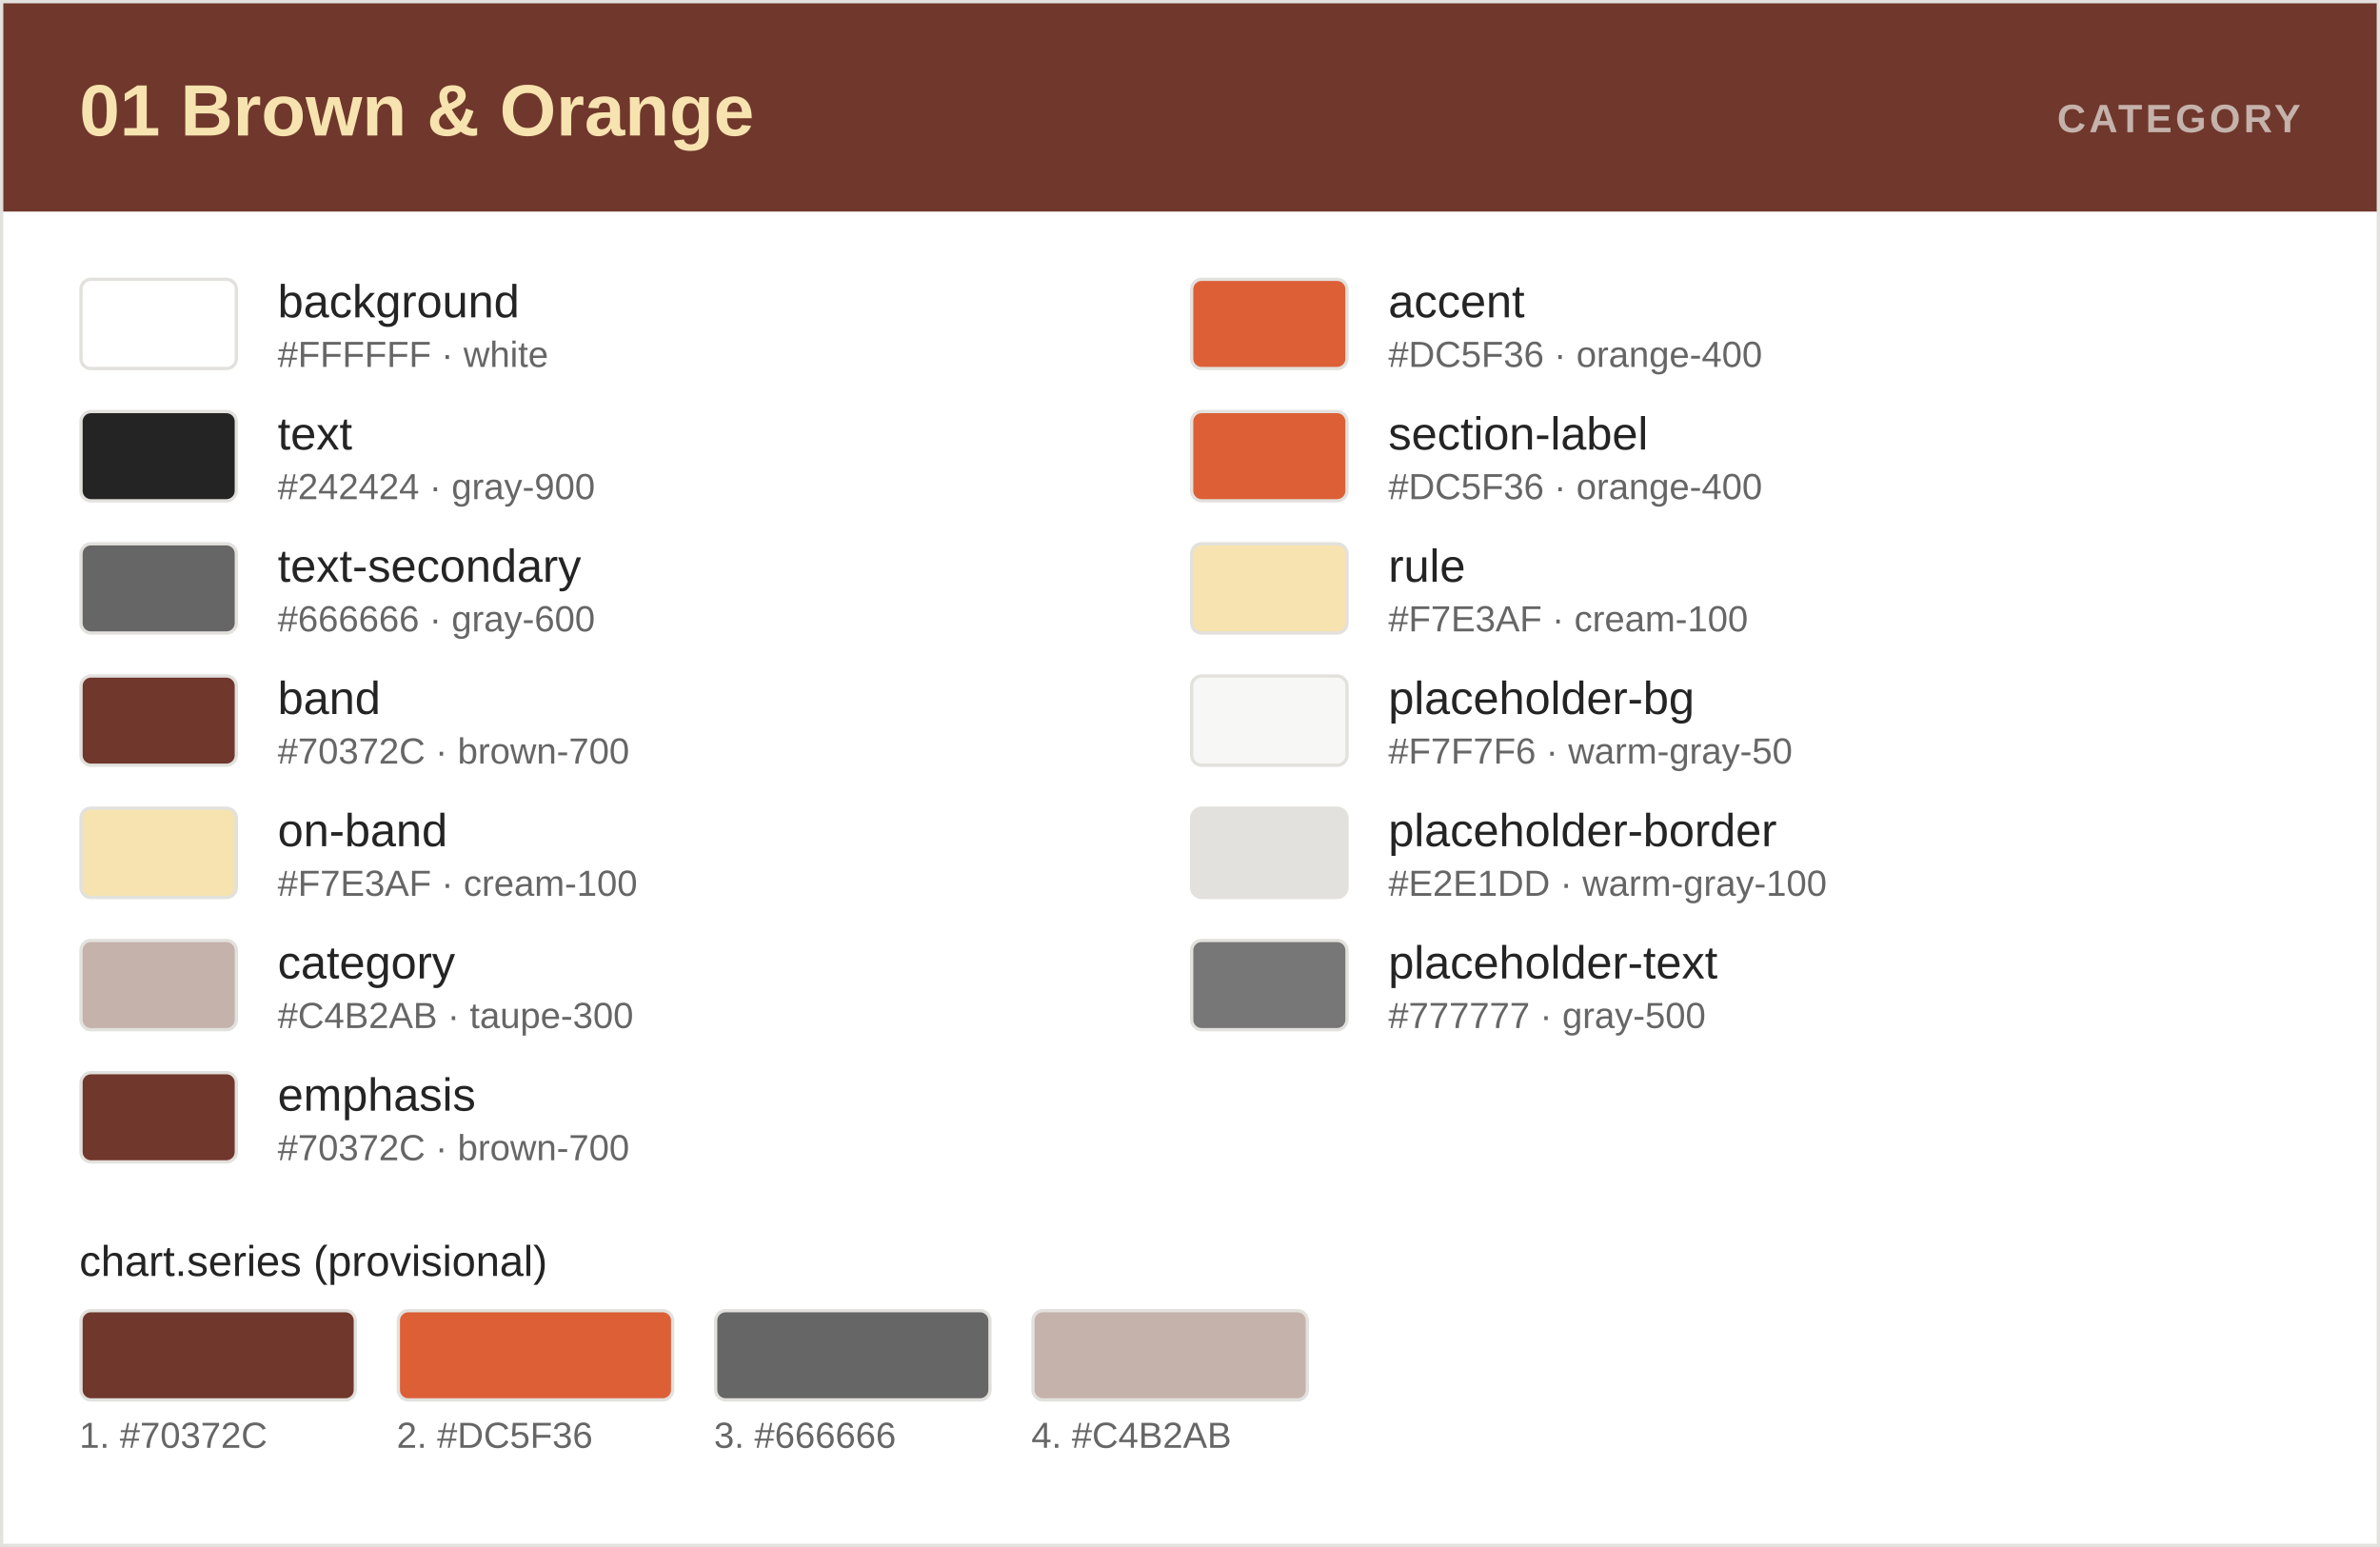
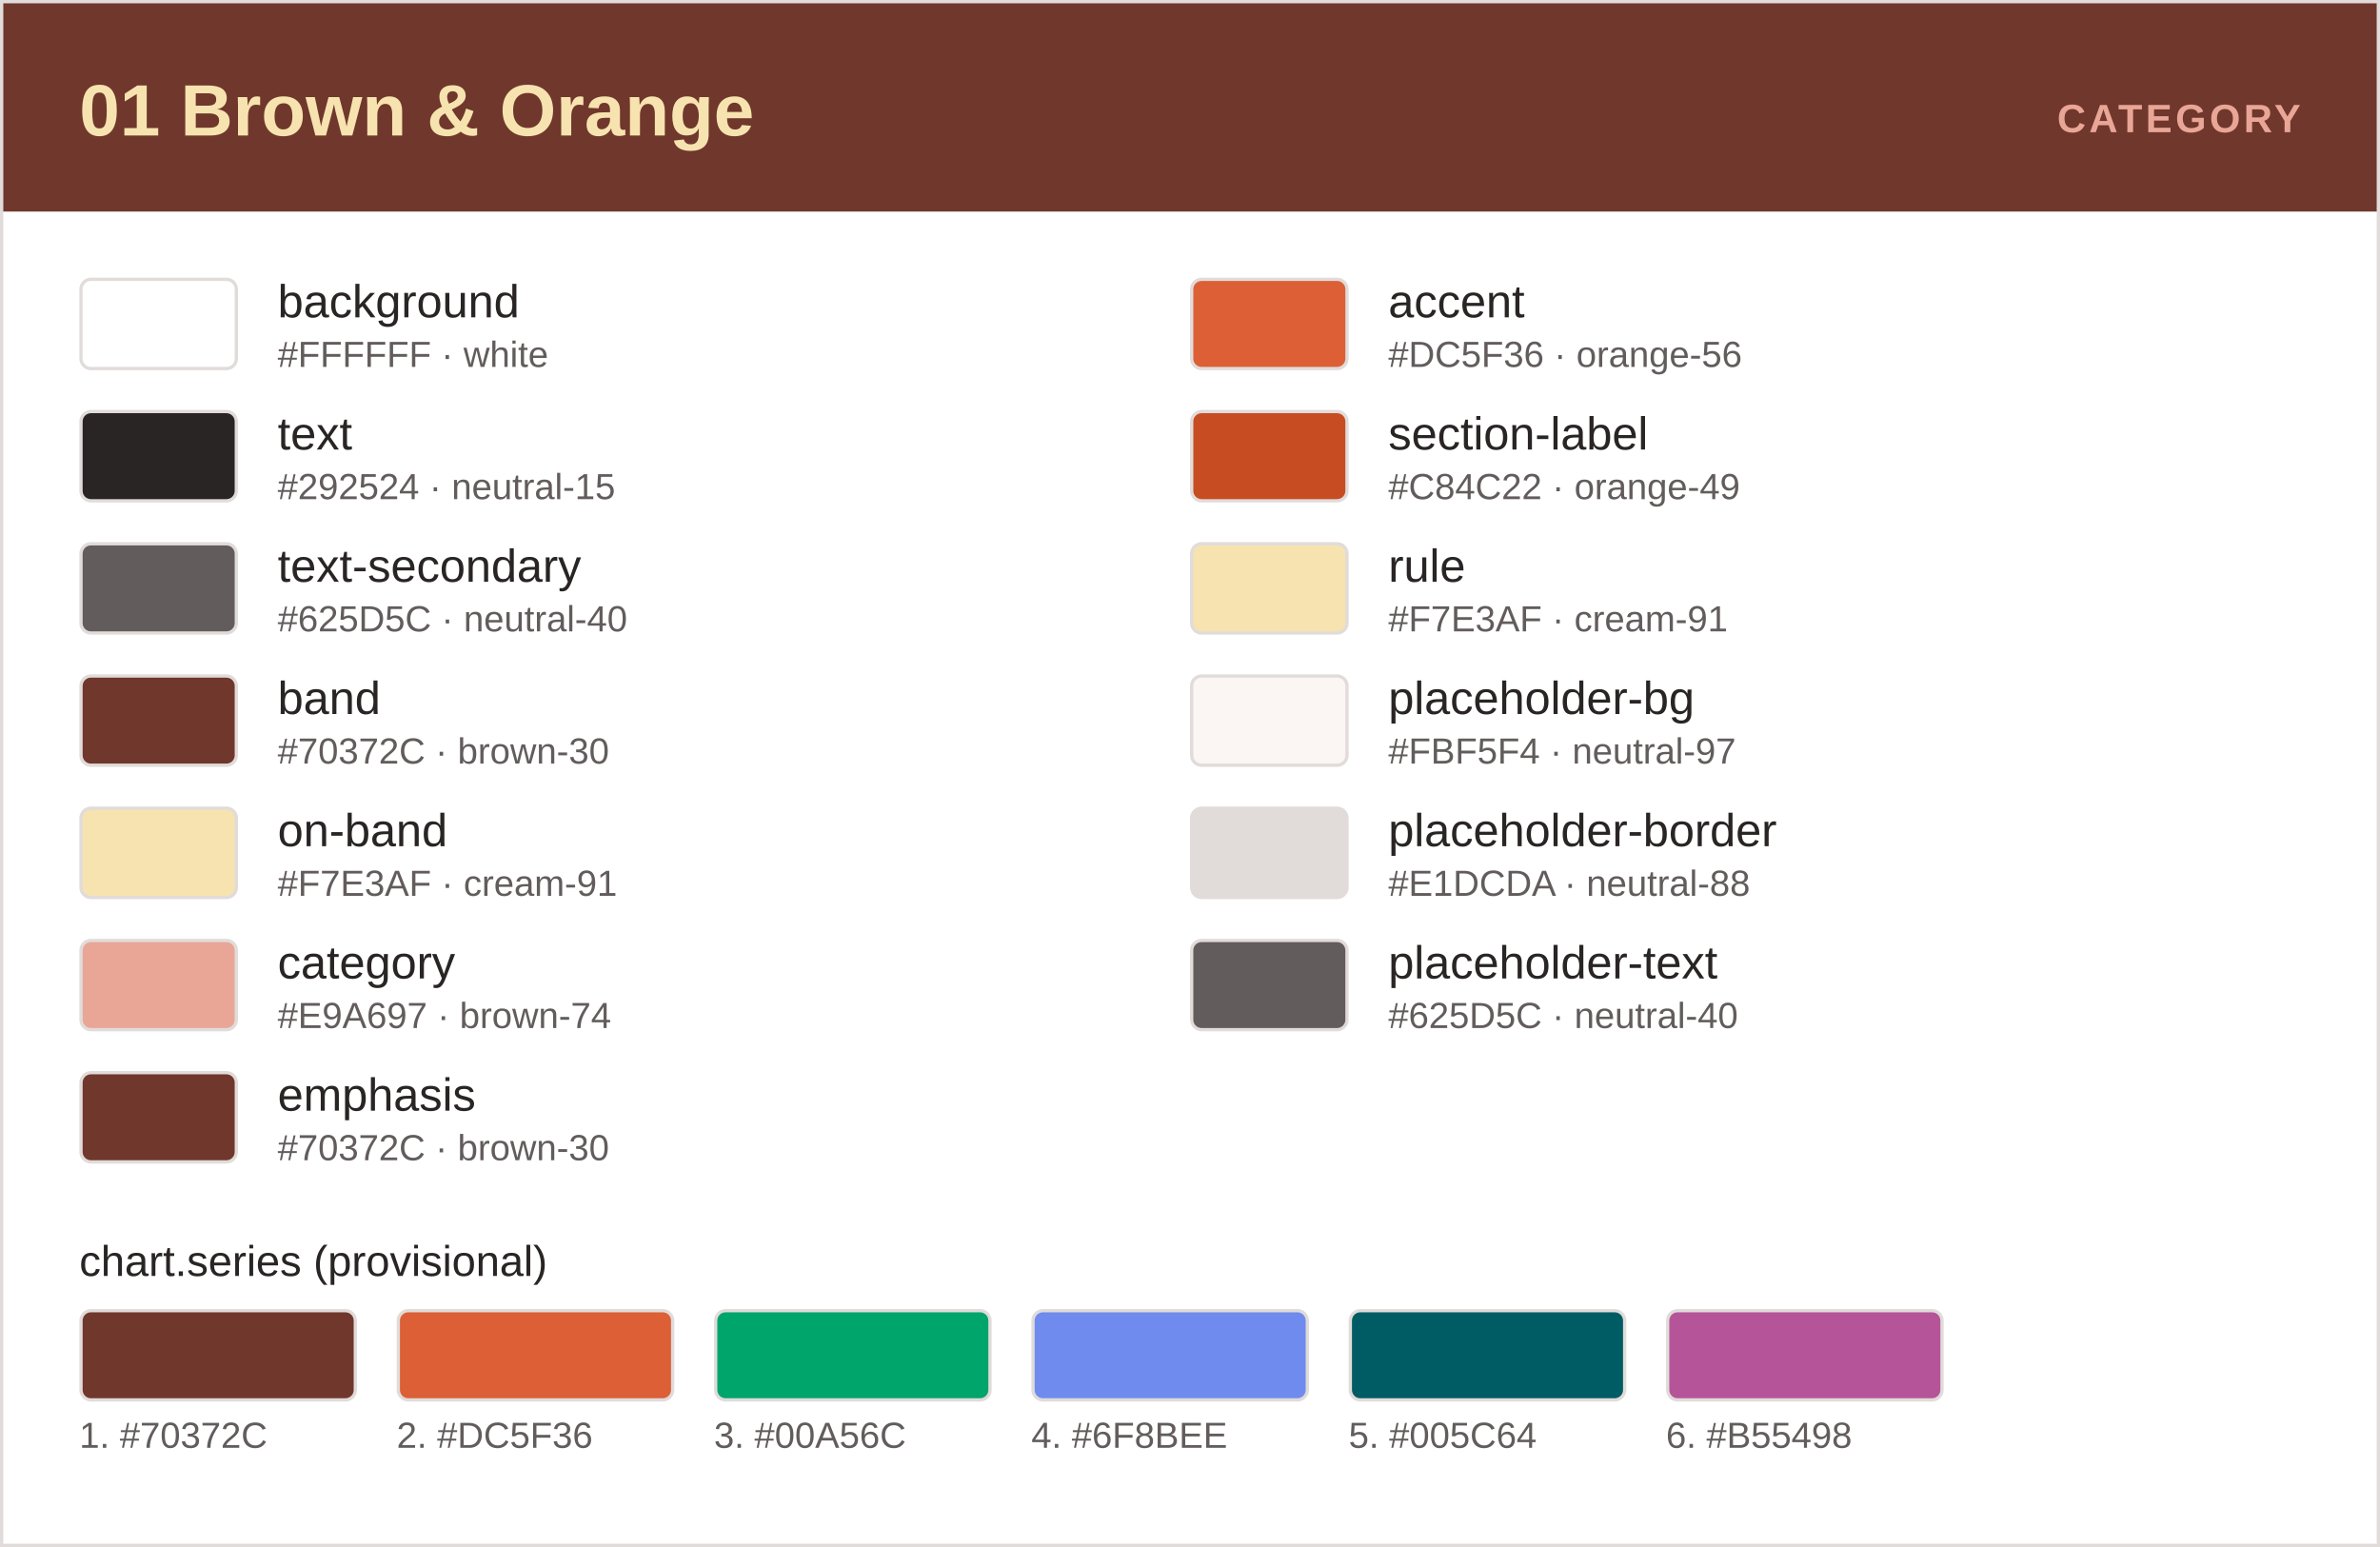
<svg xmlns="http://www.w3.org/2000/svg" width="720" height="468" viewBox="0 0 720 468" font-family="Arial, Helvetica, sans-serif" role="img">
  <rect width="720" height="468" fill="#FFFFFF" />
  <rect width="720" height="64" fill="#70372C" />
  <text x="24" y="41" font-size="22" fill="#F7E3AF" font-weight="bold">01  Brown &amp; Orange</text>
-   <text x="696" y="40" font-size="12" fill="#C4B2AB" font-weight="bold" text-anchor="end" letter-spacing="1">CATEGORY</text>
-   <rect x="24.5" y="84.5" width="47" height="27" rx="3" fill="#FFFFFF" stroke="#E2E1DD" />
-   <text x="84" y="96" font-size="14" fill="#242424">background</text>
-   <text x="84" y="111" font-size="11" fill="#666666">#FFFFFF · white</text>
-   <rect x="24.5" y="124.5" width="47" height="27" rx="3" fill="#242424" stroke="#E2E1DD" />
-   <text x="84" y="136" font-size="14" fill="#242424">text</text>
-   <text x="84" y="151" font-size="11" fill="#666666">#242424 · gray-900</text>
-   <rect x="24.5" y="164.5" width="47" height="27" rx="3" fill="#666666" stroke="#E2E1DD" />
-   <text x="84" y="176" font-size="14" fill="#242424">text-secondary</text>
-   <text x="84" y="191" font-size="11" fill="#666666">#666666 · gray-600</text>
-   <rect x="24.5" y="204.5" width="47" height="27" rx="3" fill="#70372C" stroke="#E2E1DD" />
-   <text x="84" y="216" font-size="14" fill="#242424">band</text>
-   <text x="84" y="231" font-size="11" fill="#666666">#70372C · brown-700</text>
-   <rect x="24.5" y="244.5" width="47" height="27" rx="3" fill="#F7E3AF" stroke="#E2E1DD" />
-   <text x="84" y="256" font-size="14" fill="#242424">on-band</text>
-   <text x="84" y="271" font-size="11" fill="#666666">#F7E3AF · cream-100</text>
-   <rect x="24.5" y="284.5" width="47" height="27" rx="3" fill="#C4B2AB" stroke="#E2E1DD" />
-   <text x="84" y="296" font-size="14" fill="#242424">category</text>
-   <text x="84" y="311" font-size="11" fill="#666666">#C4B2AB · taupe-300</text>
-   <rect x="24.5" y="324.5" width="47" height="27" rx="3" fill="#70372C" stroke="#E2E1DD" />
-   <text x="84" y="336" font-size="14" fill="#242424">emphasis</text>
-   <text x="84" y="351" font-size="11" fill="#666666">#70372C · brown-700</text>
-   <rect x="360.5" y="84.5" width="47" height="27" rx="3" fill="#DC5F36" stroke="#E2E1DD" />
-   <text x="420" y="96" font-size="14" fill="#242424">accent</text>
-   <text x="420" y="111" font-size="11" fill="#666666">#DC5F36 · orange-400</text>
-   <rect x="360.5" y="124.5" width="47" height="27" rx="3" fill="#DC5F36" stroke="#E2E1DD" />
-   <text x="420" y="136" font-size="14" fill="#242424">section-label</text>
-   <text x="420" y="151" font-size="11" fill="#666666">#DC5F36 · orange-400</text>
-   <rect x="360.5" y="164.5" width="47" height="27" rx="3" fill="#F7E3AF" stroke="#E2E1DD" />
-   <text x="420" y="176" font-size="14" fill="#242424">rule</text>
-   <text x="420" y="191" font-size="11" fill="#666666">#F7E3AF · cream-100</text>
-   <rect x="360.5" y="204.5" width="47" height="27" rx="3" fill="#F7F7F6" stroke="#E2E1DD" />
-   <text x="420" y="216" font-size="14" fill="#242424">placeholder-bg</text>
-   <text x="420" y="231" font-size="11" fill="#666666">#F7F7F6 · warm-gray-50</text>
-   <rect x="360.5" y="244.5" width="47" height="27" rx="3" fill="#E2E1DD" stroke="#E2E1DD" />
-   <text x="420" y="256" font-size="14" fill="#242424">placeholder-border</text>
-   <text x="420" y="271" font-size="11" fill="#666666">#E2E1DD · warm-gray-100</text>
-   <rect x="360.5" y="284.5" width="47" height="27" rx="3" fill="#777777" stroke="#E2E1DD" />
-   <text x="420" y="296" font-size="14" fill="#242424">placeholder-text</text>
-   <text x="420" y="311" font-size="11" fill="#666666">#777777 · gray-500</text>
-   <text x="24" y="386" font-size="13" fill="#242424">chart.series (provisional)</text>
-   <rect x="24.5" y="396.5" width="83" height="27" rx="3" fill="#70372C" stroke="#E2E1DD" />
-   <text x="24" y="438" font-size="11" fill="#666666">1. #70372C</text>
-   <rect x="120.5" y="396.5" width="83" height="27" rx="3" fill="#DC5F36" stroke="#E2E1DD" />
-   <text x="120" y="438" font-size="11" fill="#666666">2. #DC5F36</text>
-   <rect x="216.5" y="396.5" width="83" height="27" rx="3" fill="#666666" stroke="#E2E1DD" />
-   <text x="216" y="438" font-size="11" fill="#666666">3. #666666</text>
-   <rect x="312.5" y="396.5" width="83" height="27" rx="3" fill="#C4B2AB" stroke="#E2E1DD" />
-   <text x="312" y="438" font-size="11" fill="#666666">4. #C4B2AB</text>
-   <rect x="0.5" y="0.5" width="719" height="467" fill="none" stroke="#E2E1DD" />
+   <text x="696" y="40" font-size="12" fill="#E9A697" font-weight="bold" text-anchor="end" letter-spacing="1">CATEGORY</text>
+   <rect x="24.5" y="84.5" width="47" height="27" rx="3" fill="#FFFFFF" stroke="#E1DCDA" />
+   <text x="84" y="96" font-size="14" fill="#292524">background</text>
+   <text x="84" y="111" font-size="11" fill="#625D5C">#FFFFFF · white</text>
+   <rect x="24.5" y="124.5" width="47" height="27" rx="3" fill="#292524" stroke="#E1DCDA" />
+   <text x="84" y="136" font-size="14" fill="#292524">text</text>
+   <text x="84" y="151" font-size="11" fill="#625D5C">#292524 · neutral-15</text>
+   <rect x="24.5" y="164.5" width="47" height="27" rx="3" fill="#625D5C" stroke="#E1DCDA" />
+   <text x="84" y="176" font-size="14" fill="#292524">text-secondary</text>
+   <text x="84" y="191" font-size="11" fill="#625D5C">#625D5C · neutral-40</text>
+   <rect x="24.5" y="204.5" width="47" height="27" rx="3" fill="#70372C" stroke="#E1DCDA" />
+   <text x="84" y="216" font-size="14" fill="#292524">band</text>
+   <text x="84" y="231" font-size="11" fill="#625D5C">#70372C · brown-30</text>
+   <rect x="24.5" y="244.5" width="47" height="27" rx="3" fill="#F7E3AF" stroke="#E1DCDA" />
+   <text x="84" y="256" font-size="14" fill="#292524">on-band</text>
+   <text x="84" y="271" font-size="11" fill="#625D5C">#F7E3AF · cream-91</text>
+   <rect x="24.5" y="284.5" width="47" height="27" rx="3" fill="#E9A697" stroke="#E1DCDA" />
+   <text x="84" y="296" font-size="14" fill="#292524">category</text>
+   <text x="84" y="311" font-size="11" fill="#625D5C">#E9A697 · brown-74</text>
+   <rect x="24.5" y="324.5" width="47" height="27" rx="3" fill="#70372C" stroke="#E1DCDA" />
+   <text x="84" y="336" font-size="14" fill="#292524">emphasis</text>
+   <text x="84" y="351" font-size="11" fill="#625D5C">#70372C · brown-30</text>
+   <rect x="360.5" y="84.5" width="47" height="27" rx="3" fill="#DC5F36" stroke="#E1DCDA" />
+   <text x="420" y="96" font-size="14" fill="#292524">accent</text>
+   <text x="420" y="111" font-size="11" fill="#625D5C">#DC5F36 · orange-56</text>
+   <rect x="360.5" y="124.5" width="47" height="27" rx="3" fill="#C84C22" stroke="#E1DCDA" />
+   <text x="420" y="136" font-size="14" fill="#292524">section-label</text>
+   <text x="420" y="151" font-size="11" fill="#625D5C">#C84C22 · orange-49</text>
+   <rect x="360.5" y="164.5" width="47" height="27" rx="3" fill="#F7E3AF" stroke="#E1DCDA" />
+   <text x="420" y="176" font-size="14" fill="#292524">rule</text>
+   <text x="420" y="191" font-size="11" fill="#625D5C">#F7E3AF · cream-91</text>
+   <rect x="360.5" y="204.5" width="47" height="27" rx="3" fill="#FBF5F4" stroke="#E1DCDA" />
+   <text x="420" y="216" font-size="14" fill="#292524">placeholder-bg</text>
+   <text x="420" y="231" font-size="11" fill="#625D5C">#FBF5F4 · neutral-97</text>
+   <rect x="360.5" y="244.5" width="47" height="27" rx="3" fill="#E1DCDA" stroke="#E1DCDA" />
+   <text x="420" y="256" font-size="14" fill="#292524">placeholder-border</text>
+   <text x="420" y="271" font-size="11" fill="#625D5C">#E1DCDA · neutral-88</text>
+   <rect x="360.5" y="284.5" width="47" height="27" rx="3" fill="#625D5C" stroke="#E1DCDA" />
+   <text x="420" y="296" font-size="14" fill="#292524">placeholder-text</text>
+   <text x="420" y="311" font-size="11" fill="#625D5C">#625D5C · neutral-40</text>
+   <text x="24" y="386" font-size="13" fill="#292524">chart.series (provisional)</text>
+   <rect x="24.5" y="396.5" width="83" height="27" rx="3" fill="#70372C" stroke="#E1DCDA" />
+   <text x="24" y="438" font-size="11" fill="#625D5C">1. #70372C</text>
+   <rect x="120.5" y="396.5" width="83" height="27" rx="3" fill="#DC5F36" stroke="#E1DCDA" />
+   <text x="120" y="438" font-size="11" fill="#625D5C">2. #DC5F36</text>
+   <rect x="216.5" y="396.5" width="83" height="27" rx="3" fill="#00A56C" stroke="#E1DCDA" />
+   <text x="216" y="438" font-size="11" fill="#625D5C">3. #00A56C</text>
+   <rect x="312.5" y="396.5" width="83" height="27" rx="3" fill="#6F8BEE" stroke="#E1DCDA" />
+   <text x="312" y="438" font-size="11" fill="#625D5C">4. #6F8BEE</text>
+   <rect x="408.5" y="396.5" width="83" height="27" rx="3" fill="#005C64" stroke="#E1DCDA" />
+   <text x="408" y="438" font-size="11" fill="#625D5C">5. #005C64</text>
+   <rect x="504.5" y="396.5" width="83" height="27" rx="3" fill="#B55498" stroke="#E1DCDA" />
+   <text x="504" y="438" font-size="11" fill="#625D5C">6. #B55498</text>
+   <rect x="0.5" y="0.5" width="719" height="467" fill="none" stroke="#E1DCDA" />
</svg>
